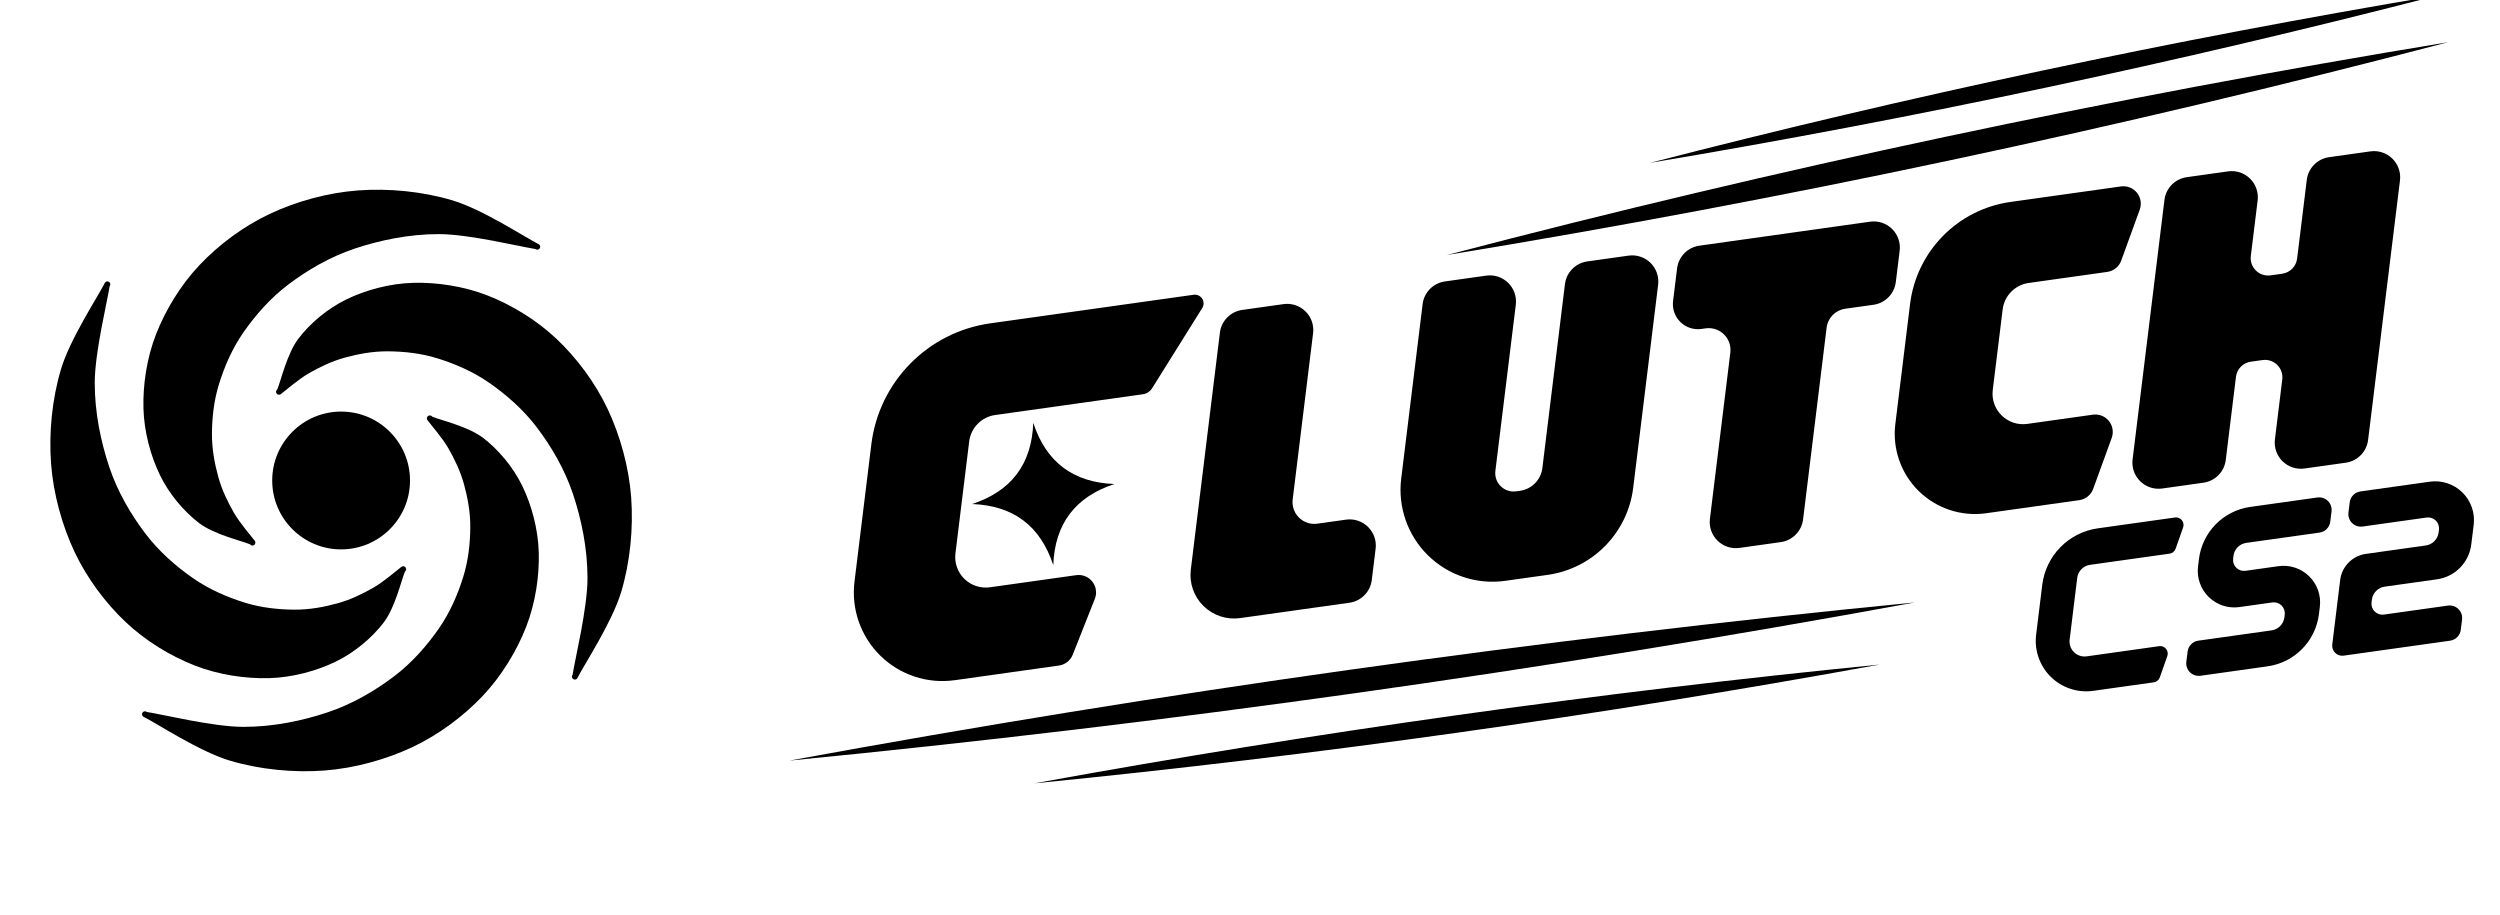
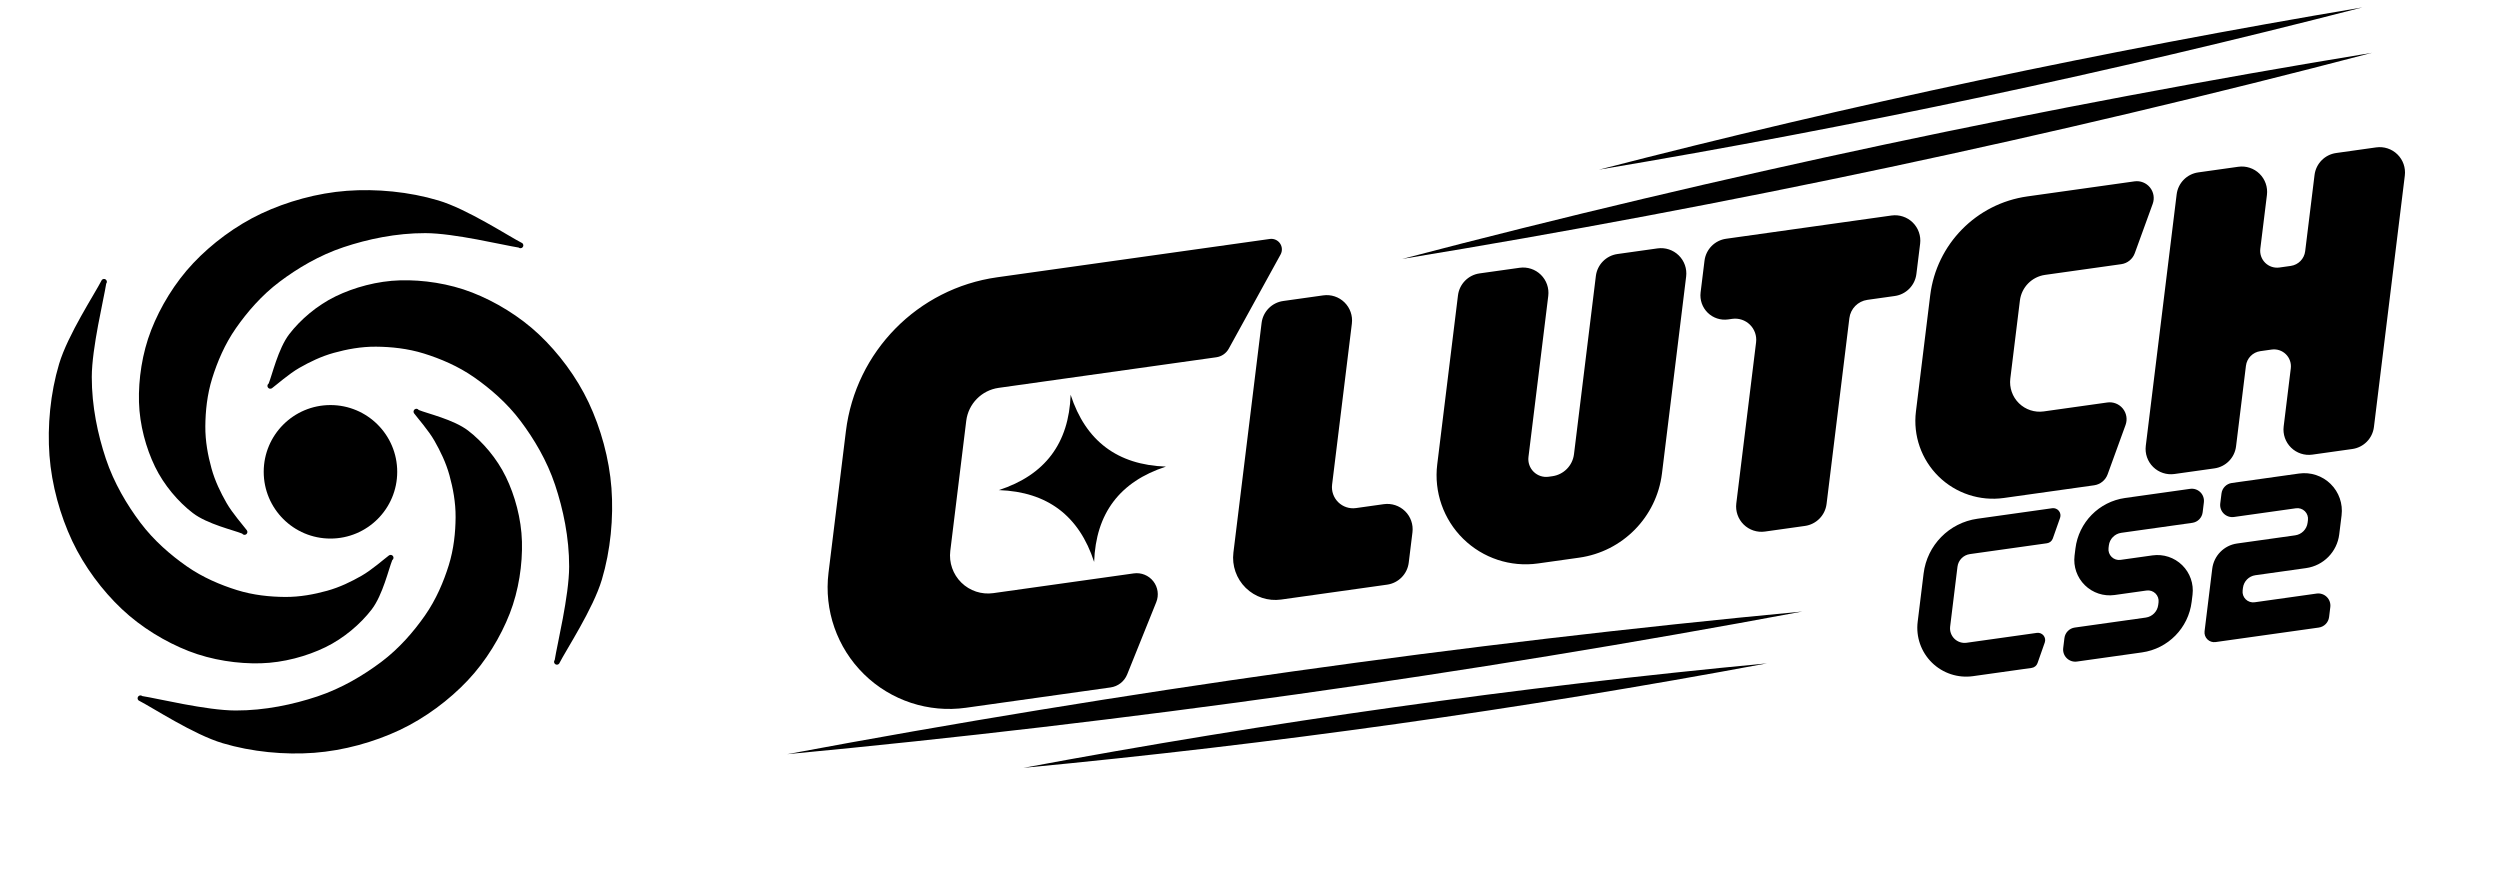
- <svg xmlns="http://www.w3.org/2000/svg" viewBox="-374 -121 1148 420" width="1148" height="420" role="img" aria-labelledby="title">
+ <svg xmlns="http://www.w3.org/2000/svg" viewBox="-374 -124 1185 420" width="1185" height="420" role="img" aria-labelledby="title">
  <g id="symbol" transform="translate(-362 -45) scale(1.13)">
    <path fill="#000000" d="M92.94 152.55A1.2 1.2 0 0 1 90.97 153.93C87.52 152.49 76.36 149.96 70.26 145.29C64.17 140.61 58.17 133.61 54.41 125.86C50.64 118.11 47.94 108.32 47.68 98.76C47.41 89.21 49.01 78.25 52.8 68.54C56.59 58.83 62.74 48.62 70.44 40.48C78.13 32.33 88.24 24.73 98.97 19.68C109.71 14.62 122.49 11.05 134.86 10.13C147.24 9.21 160.96 10.5 173.22 14.16C185.49 17.82 202.6 29.1 208.48 32.09A1.2 1.2 0 0 1 206.93 33.93C200.41 32.92 180.02 27.9 167.78 27.88C155.53 27.86 143.68 30.38 133.49 33.78C123.3 37.18 114.16 42.63 106.64 48.29C99.12 53.95 93.07 60.99 88.36 67.73C83.65 74.48 80.53 81.91 78.39 88.77C76.25 95.63 75.56 102.6 75.51 108.9C75.46 115.19 76.61 121.19 78.09 126.55C79.57 131.91 81.93 136.72 84.4 141.05C86.88 145.39 91.52 150.63 92.94 152.55ZM163.06 103.45A1.2 1.2 0 0 1 165.03 102.07C168.48 103.51 179.64 106.04 185.74 110.71C191.83 115.39 197.83 122.39 201.59 130.14C205.36 137.89 208.06 147.68 208.32 157.24C208.59 166.79 206.99 177.75 203.2 187.46C199.41 197.17 193.26 207.38 185.56 215.52C177.87 223.67 167.76 231.27 157.03 236.32C146.29 241.38 133.51 244.95 121.14 245.87C108.76 246.79 95.04 245.5 82.78 241.84C70.51 238.18 53.4 226.9 47.52 223.91A1.2 1.2 0 0 1 49.07 222.07C55.59 223.08 75.98 228.1 88.22 228.12C100.47 228.14 112.32 225.62 122.51 222.22C132.7 218.82 141.84 213.37 149.36 207.71C156.88 202.05 162.93 195.01 167.64 188.27C172.35 181.52 175.47 174.09 177.61 167.23C179.75 160.37 180.44 153.4 180.49 147.1C180.54 140.81 179.39 134.81 177.91 129.45C176.43 124.09 174.07 119.28 171.6 114.95C169.12 110.61 164.48 105.37 163.06 103.45Z" />
    <path fill="#000000" d="M103.45 92.94A1.2 1.2 0 0 1 102.07 90.97C103.51 87.52 106.04 76.36 110.71 70.26C115.39 64.17 122.39 58.17 130.14 54.41C137.89 50.64 147.68 47.94 157.24 47.68C166.79 47.41 177.75 49.01 187.46 52.8C197.17 56.59 207.38 62.74 215.52 70.44C223.67 78.13 231.27 88.24 236.32 98.97C241.38 109.71 244.95 122.49 245.87 134.86C246.79 147.24 245.5 160.96 241.84 173.22C238.18 185.49 226.9 202.6 223.91 208.48A1.2 1.2 0 0 1 222.07 206.93C223.08 200.41 228.1 180.02 228.12 167.78C228.14 155.53 225.62 143.68 222.22 133.49C218.82 123.3 213.37 114.16 207.71 106.64C202.05 99.12 195.01 93.07 188.27 88.36C181.52 83.65 174.09 80.53 167.23 78.39C160.37 76.25 153.4 75.56 147.1 75.51C140.81 75.46 134.81 76.61 129.45 78.09C124.09 79.57 119.28 81.93 114.95 84.4C110.61 86.88 105.37 91.52 103.45 92.94ZM152.55 163.06A1.2 1.2 0 0 1 153.93 165.03C152.49 168.48 149.96 179.64 145.29 185.74C140.61 191.83 133.61 197.83 125.86 201.59C118.11 205.36 108.32 208.06 98.76 208.32C89.21 208.59 78.25 206.99 68.54 203.2C58.83 199.41 48.62 193.26 40.48 185.56C32.33 177.87 24.73 167.76 19.68 157.03C14.62 146.29 11.05 133.51 10.13 121.14C9.21 108.76 10.5 95.04 14.16 82.78C17.82 70.51 29.1 53.4 32.09 47.52A1.2 1.2 0 0 1 33.93 49.07C32.92 55.59 27.9 75.98 27.88 88.22C27.86 100.47 30.38 112.32 33.78 122.51C37.18 132.7 42.63 141.84 48.29 149.36C53.95 156.88 60.99 162.93 67.73 167.64C74.48 172.35 81.91 175.47 88.77 177.61C95.63 179.75 102.6 180.44 108.9 180.49C115.19 180.54 121.19 179.39 126.55 177.91C131.91 176.43 136.72 174.07 141.05 171.6C145.39 169.12 150.63 164.48 152.55 163.06Z" />
    <circle id="dot" cx="128" cy="128" r="28" fill="#000000" />
  </g>
  <g id="wordmark">
-     <g id="tilt" transform="rotate(-8 353 70)">
+     <g id="tilt" transform="rotate(-8 372 70)">
      <g>
-         <path id="streaks" fill="#000000" d="M-30 176Q230.95 165 491.9 176Q230.95 187 -30 176ZM80 202Q275.95 194 471.9 202Q275.95 210 80 202Z" />
+         <path id="streaks" fill="#000000" d="M-20 180Q222.95 169 465.9 180Q222.95 191 -20 180ZM90 202Q267.95 194 445.9 202Q267.95 210 90 202Z" />
      </g>
      <g>
        <path id="streaks-up" fill="#000000" transform="rotate(-4 560 -40)" d="M300 -30Q535 -41 770 -30Q535 -19 300 -30ZM400 -52Q585 -60 770 -52Q585 -44 400 -52Z" />
      </g>
      <g>
-         <path id="clutch" fill="#000000" d="M186.68 -3.43A4 4 0 0 0 183.61 -10L89.3 -10A64 64 0 0 0 27.48 37.44L11.04 98.81A40.67 40.67 0 0 0 50.32 150L98.66 150A8 8 0 0 0 105.62 145.95L119.25 121.95A8 8 0 0 0 112.29 110L72.28 110A14 14 0 0 1 58.76 92.38L72.16 42.38A14 14 0 0 1 85.68 32L154.14 32A6 6 0 0 0 158.74 29.86ZM193.13 8.89A12 12 0 0 1 204.72 0L223.87 0A12 12 0 0 1 235.47 15.11L215.56 89.41A10 10 0 0 0 225.21 102L238.54 102A12 12 0 0 1 250.13 117.11L246.38 131.11A12 12 0 0 1 234.79 140L184.06 140A20 20 0 0 1 164.75 114.82ZM287.13 8.89A12 12 0 0 1 298.72 0L317.87 0A12 12 0 0 1 329.47 15.11L309.56 89.37A8.44 8.44 0 0 0 317.72 100L319.51 100A12 12 0 0 0 331.1 91.11L353.13 8.89A12 12 0 0 1 364.72 0L383.87 0A12 12 0 0 1 395.47 15.11L371.14 105.91A46 46 0 0 1 326.7 140L307 140A42.2 42.2 0 0 1 266.24 86.87ZM405.13 8.89A12 12 0 0 1 416.72 0L495.87 0A12 12 0 0 1 507.47 15.11L503.71 29.11A12 12 0 0 1 492.12 38L479 38A10 10 0 0 0 469.34 45.41L446.38 131.11A12 12 0 0 1 434.79 140L415.64 140A12 12 0 0 1 404.05 124.89L423.96 50.59A10 10 0 0 0 414.3 38L412.33 38A11.51 11.51 0 0 1 401.21 23.51ZM619.27 11.75A8 8 0 0 0 612.21 0L560.95 0A54 54 0 0 0 508.79 40.02L494.42 93.64A36.83 36.83 0 0 0 530 140L573.19 140A8 8 0 0 0 580.26 135.75L591.94 113.75A8 8 0 0 0 584.87 102L554.43 102A14 14 0 0 1 540.9 84.38L550.55 48.38A14 14 0 0 1 564.07 38L600.52 38A8 8 0 0 0 607.59 33.75ZM631.13 8.89A12 12 0 0 1 642.72 0L661.87 0A12 12 0 0 1 673.47 15.11L666.81 39.93A8 8 0 0 0 674.54 50L679.98 50A8 8 0 0 0 687.7 44.07L697.13 8.89A12 12 0 0 1 708.72 0L727.87 0A12 12 0 0 1 739.47 15.11L708.38 131.11A12 12 0 0 1 696.79 140L677.64 140A12 12 0 0 1 666.05 124.89L673.23 98.07A8 8 0 0 0 665.51 88L660.07 88A8 8 0 0 0 652.34 93.93L642.38 131.11A12 12 0 0 1 630.79 140L611.64 140A12 12 0 0 1 600.05 124.89Z" />
+         <path id="clutch" fill="#000000" d="M244.56 -22A5 5 0 0 0 240.56 -30L110.01 -30A84 84 0 0 0 28.87 32.26L11.37 97.56A57.55 57.55 0 0 0 66.96 170L136.18 170A10 10 0 0 0 144.85 164.99L163.27 132.99A10 10 0 0 0 154.6 118L87.35 118A18 18 0 0 1 69.97 95.34L86.04 35.34A18 18 0 0 1 103.43 22L207.61 22A8 8 0 0 0 214.02 18.79ZM231.13 8.89A12 12 0 0 1 242.72 0L261.87 0A12 12 0 0 1 273.47 15.11L253.56 89.41A10 10 0 0 0 263.21 102L276.54 102A12 12 0 0 1 288.13 117.11L284.38 131.11A12 12 0 0 1 272.79 140L222.06 140A20 20 0 0 1 202.75 114.82ZM325.13 8.89A12 12 0 0 1 336.72 0L355.87 0A12 12 0 0 1 367.47 15.11L347.56 89.37A8.44 8.44 0 0 0 355.72 100L357.51 100A12 12 0 0 0 369.1 91.11L391.13 8.89A12 12 0 0 1 402.72 0L421.87 0A12 12 0 0 1 433.47 15.11L409.14 105.91A46 46 0 0 1 364.7 140L345 140A42.2 42.2 0 0 1 304.24 86.87ZM443.13 8.89A12 12 0 0 1 454.72 0L533.87 0A12 12 0 0 1 545.47 15.11L541.71 29.11A12 12 0 0 1 530.12 38L517 38A10 10 0 0 0 507.34 45.41L484.38 131.11A12 12 0 0 1 472.79 140L453.64 140A12 12 0 0 1 442.05 124.89L461.96 50.59A10 10 0 0 0 452.3 38L450.33 38A11.51 11.51 0 0 1 439.21 23.51ZM657.27 11.75A8 8 0 0 0 650.21 0L598.95 0A54 54 0 0 0 546.79 40.02L532.42 93.64A36.83 36.83 0 0 0 568 140L611.19 140A8 8 0 0 0 618.26 135.75L629.94 113.75A8 8 0 0 0 622.87 102L592.43 102A14 14 0 0 1 578.9 84.38L588.55 48.38A14 14 0 0 1 602.07 38L638.52 38A8 8 0 0 0 645.59 33.75ZM669.13 8.89A12 12 0 0 1 680.72 0L699.87 0A12 12 0 0 1 711.47 15.11L704.81 39.93A8 8 0 0 0 712.54 50L717.98 50A8 8 0 0 0 725.7 44.07L735.13 8.89A12 12 0 0 1 746.72 0L765.87 0A12 12 0 0 1 777.47 15.11L746.38 131.11A12 12 0 0 1 734.79 140L715.64 140A12 12 0 0 1 704.05 124.89L711.23 98.07A8 8 0 0 0 703.51 88L698.07 88A8 8 0 0 0 690.34 93.93L680.38 131.11A12 12 0 0 1 668.79 140L649.64 140A12 12 0 0 1 638.05 124.89Z" />
      </g>
      <g>
-         <path id="cs2" fill="#000000" d="M618.68 159.04A3.45 3.45 0 0 0 615.61 154L579.83 154A29.9 29.9 0 0 0 550.95 176.16L544.98 198.44A23.16 23.16 0 0 0 567.35 227.6L595.44 227.6A3.45 3.45 0 0 0 598.5 225.74L603.27 216.54A3.45 3.45 0 0 0 600.21 211.5L566.57 211.5A6.9 6.9 0 0 1 559.91 202.81L567.3 175.21A6.9 6.9 0 0 1 573.97 170.1L610.85 170.1A3.45 3.45 0 0 0 613.91 168.24ZM687.2 161.24A5.75 5.75 0 0 0 681.64 154L650.51 154A27.6 27.6 0 0 0 623.85 174.46L622.97 177.74A16.77 16.77 0 0 0 639.17 198.85L654.47 198.85A5.02 5.02 0 0 1 659.32 205.18L659 206.39A6.9 6.9 0 0 1 652.33 211.5L618.34 211.5A5.75 5.75 0 0 0 612.79 215.76L611.55 220.36A5.75 5.75 0 0 0 617.11 227.6L648.24 227.6A27.6 27.6 0 0 0 674.9 207.14L675.78 203.86A16.77 16.77 0 0 0 659.58 182.75L644.28 182.75A5.02 5.02 0 0 1 639.43 176.43L639.75 175.21A6.9 6.9 0 0 1 646.42 170.1L680.41 170.1A5.75 5.75 0 0 0 685.96 165.84ZM696.04 158.26A5.75 5.75 0 0 1 701.6 154L733.77 154A17.81 17.81 0 0 1 750.98 176.43L748.62 185.21A18.4 18.4 0 0 1 730.85 198.85L706.56 198.85A6.9 6.9 0 0 0 699.9 203.96L699.57 205.18A5.02 5.02 0 0 0 704.43 211.5L734.08 211.5A5.75 5.75 0 0 1 739.64 218.74L738.41 223.34A5.75 5.75 0 0 1 732.85 227.6L683.46 227.6A4.6 4.6 0 0 1 679.02 221.81L686.74 192.98A13.8 13.8 0 0 1 700.07 182.75L727.89 182.75A6.9 6.9 0 0 0 734.55 177.64L734.88 176.43A5.02 5.02 0 0 0 730.02 170.1L700.36 170.1A5.75 5.75 0 0 1 694.81 162.86Z" />
+         <path id="cs2" fill="#000000" d="M593.07 153.04A3.45 3.45 0 0 0 590.01 148L554.22 148A29.9 29.9 0 0 0 525.34 170.16L519.37 192.44A23.16 23.16 0 0 0 541.74 221.6L569.83 221.6A3.45 3.45 0 0 0 572.9 219.74L577.66 210.54A3.45 3.45 0 0 0 574.6 205.5L540.96 205.5A6.9 6.9 0 0 1 534.3 196.81L541.69 169.21A6.9 6.9 0 0 1 548.36 164.1L585.24 164.1A3.45 3.45 0 0 0 588.3 162.24ZM661.59 155.24A5.75 5.75 0 0 0 656.03 148L624.91 148A27.6 27.6 0 0 0 598.25 168.46L597.37 171.74A16.77 16.77 0 0 0 613.56 192.85L628.86 192.85A5.02 5.02 0 0 1 633.72 199.18L633.39 200.39A6.9 6.9 0 0 1 626.73 205.5L592.73 205.5A5.75 5.75 0 0 0 587.18 209.76L585.95 214.36A5.75 5.75 0 0 0 591.5 221.6L622.63 221.6A27.6 27.6 0 0 0 649.29 201.14L650.17 197.86A16.77 16.77 0 0 0 633.97 176.75L618.67 176.75A5.02 5.02 0 0 1 613.82 170.43L614.14 169.21A6.9 6.9 0 0 1 620.81 164.1L654.8 164.1A5.75 5.75 0 0 0 660.36 159.84ZM670.44 152.26A5.75 5.75 0 0 1 675.99 148L708.16 148A17.81 17.81 0 0 1 725.37 170.43L723.01 179.21A18.4 18.4 0 0 1 705.24 192.85L680.95 192.85A6.9 6.9 0 0 0 674.29 197.96L673.97 199.18A5.02 5.02 0 0 0 678.82 205.5L708.48 205.5A5.75 5.75 0 0 1 714.03 212.74L712.8 217.34A5.75 5.75 0 0 1 707.24 221.6L657.85 221.6A4.6 4.6 0 0 1 653.41 215.81L661.13 186.98A13.8 13.8 0 0 1 674.46 176.75L702.28 176.75A6.9 6.9 0 0 0 708.94 171.64L709.27 170.43A5.02 5.02 0 0 0 704.42 164.1L674.76 164.1A5.75 5.75 0 0 1 669.2 156.86Z" />
      </g>
      <g>
-         <path id="spark" fill="#000000" d="M102.49 38 Q107.49 66 135.49 71 Q107.49 76 102.49 104 Q97.49 76 69.49 71 Q97.49 66 102.49 38Z" />
+         <path id="spark" fill="#000000" d="M136.76 30 Q142.76 64 176.76 70 Q142.76 76 136.76 110 Q130.76 76 96.76 70 Q130.76 64 136.76 30Z" />
      </g>
    </g>
  </g>
</svg>
